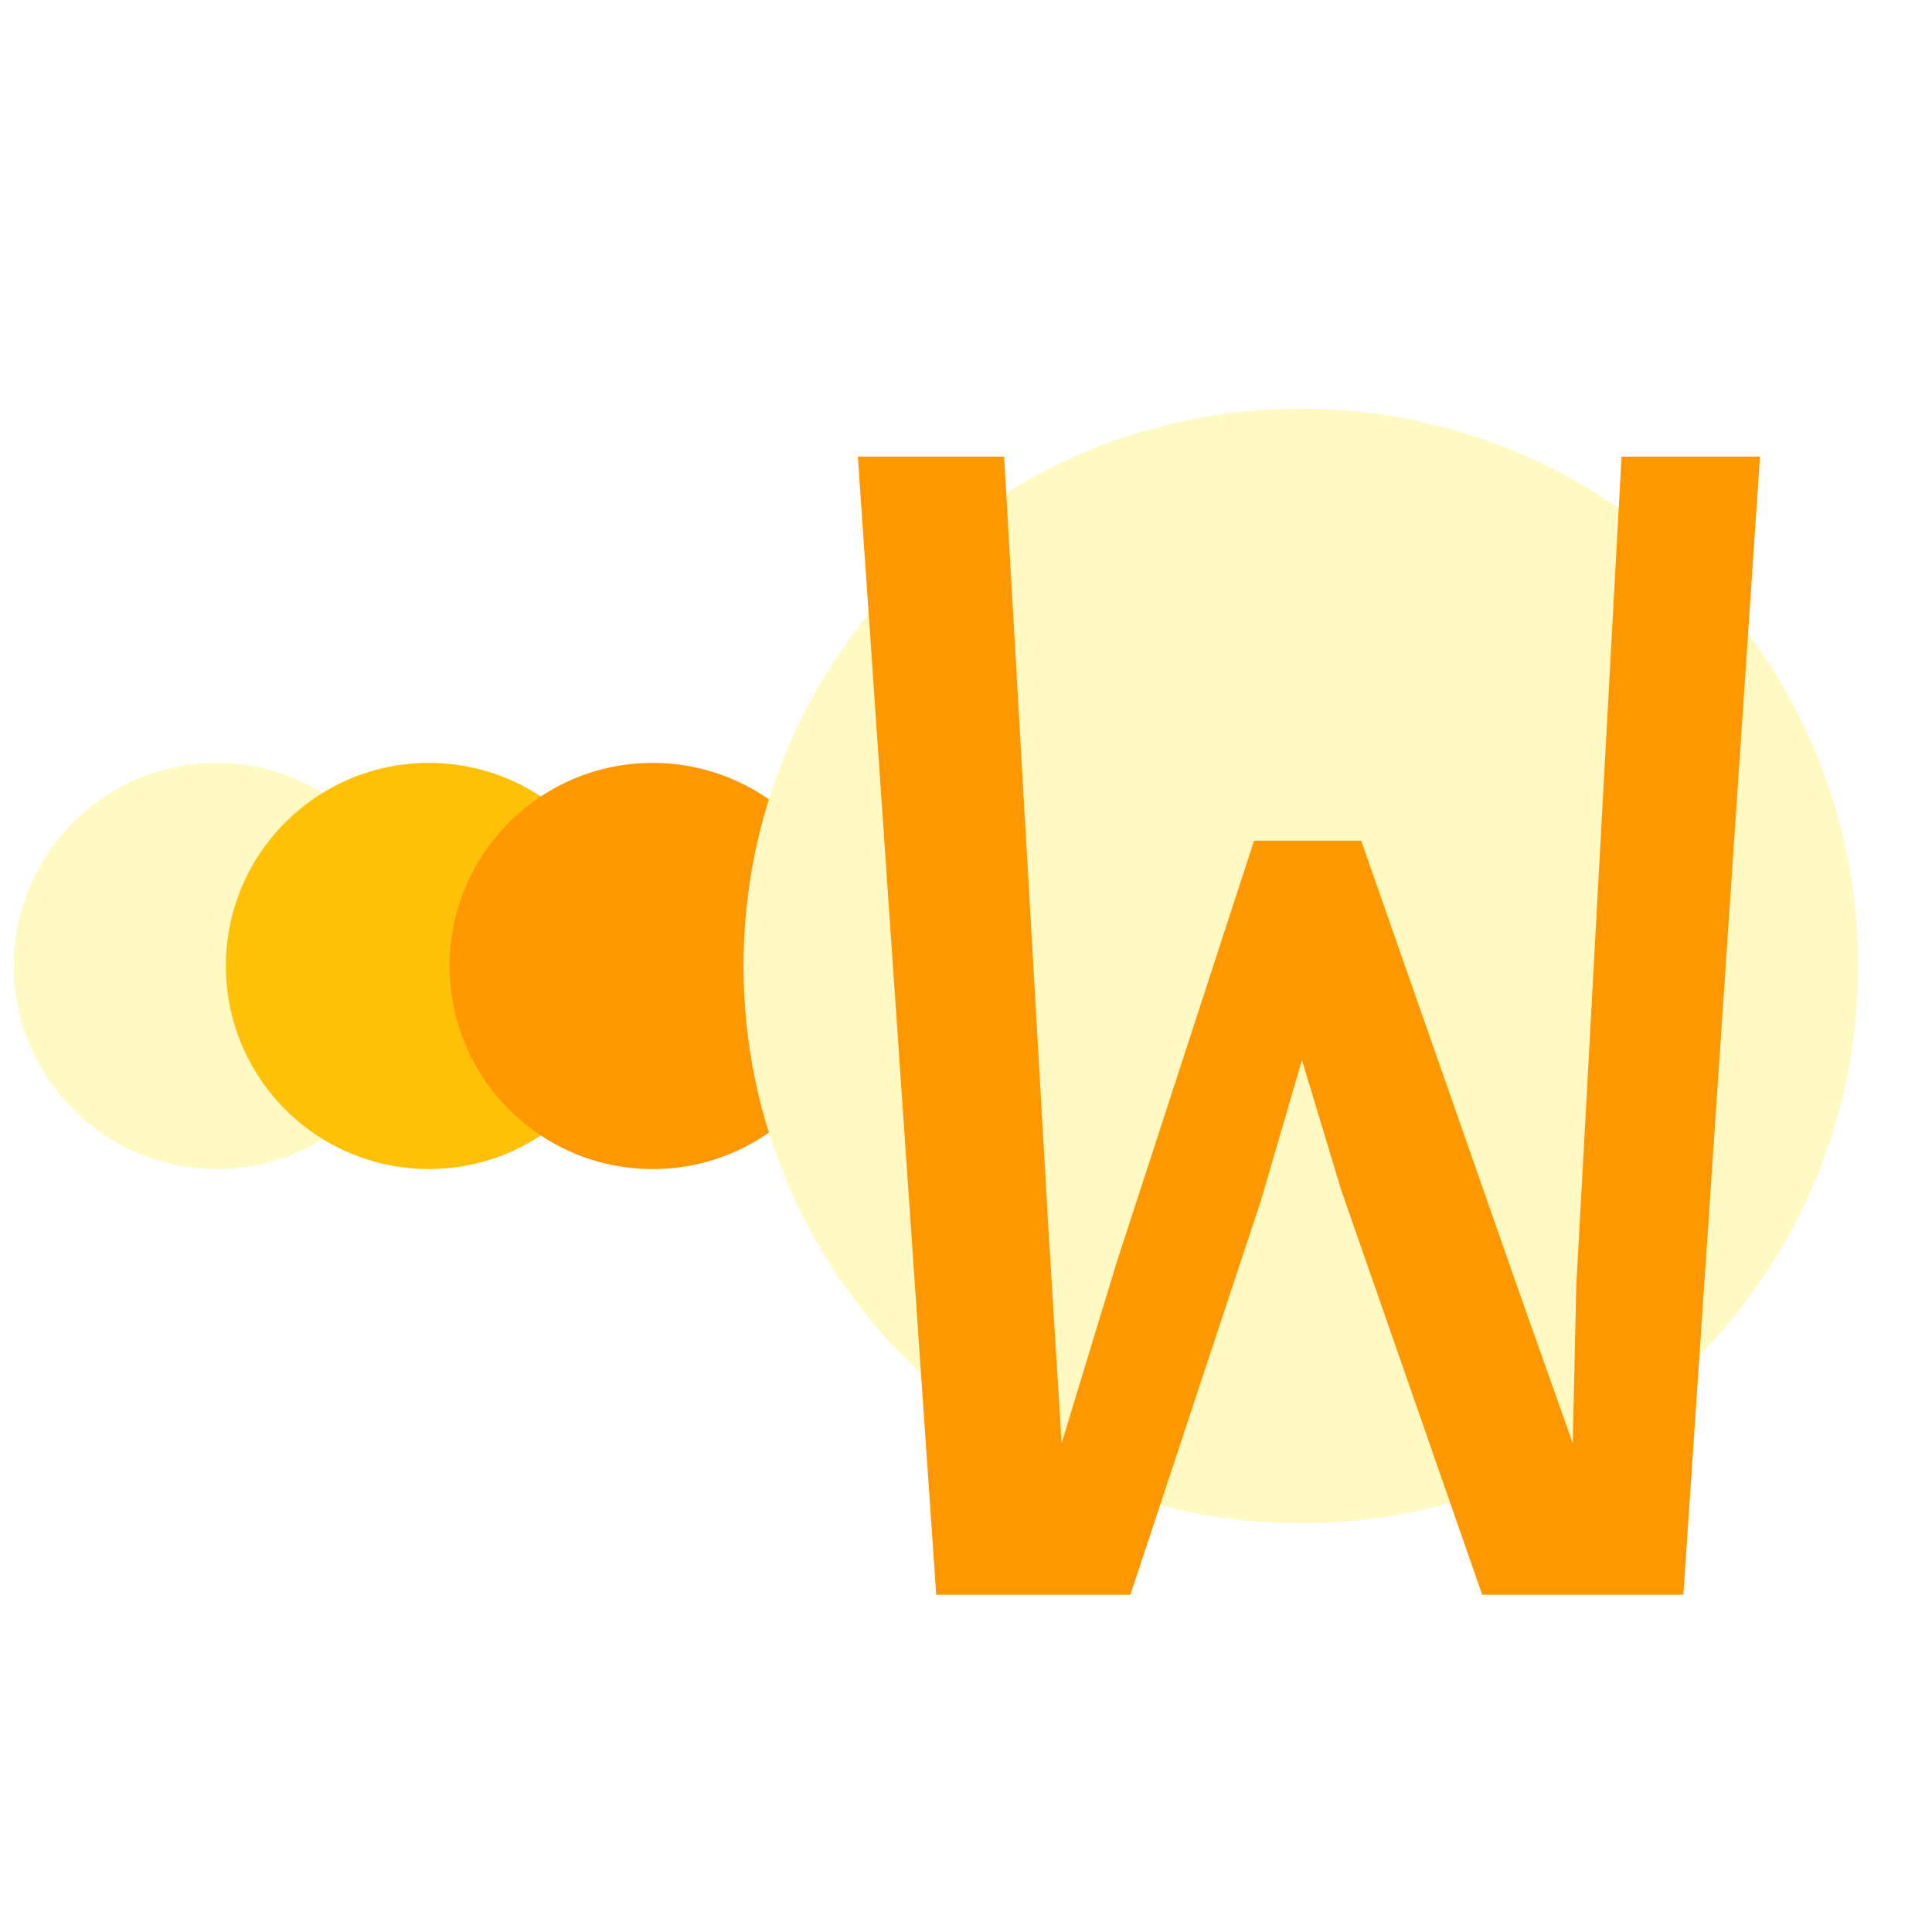
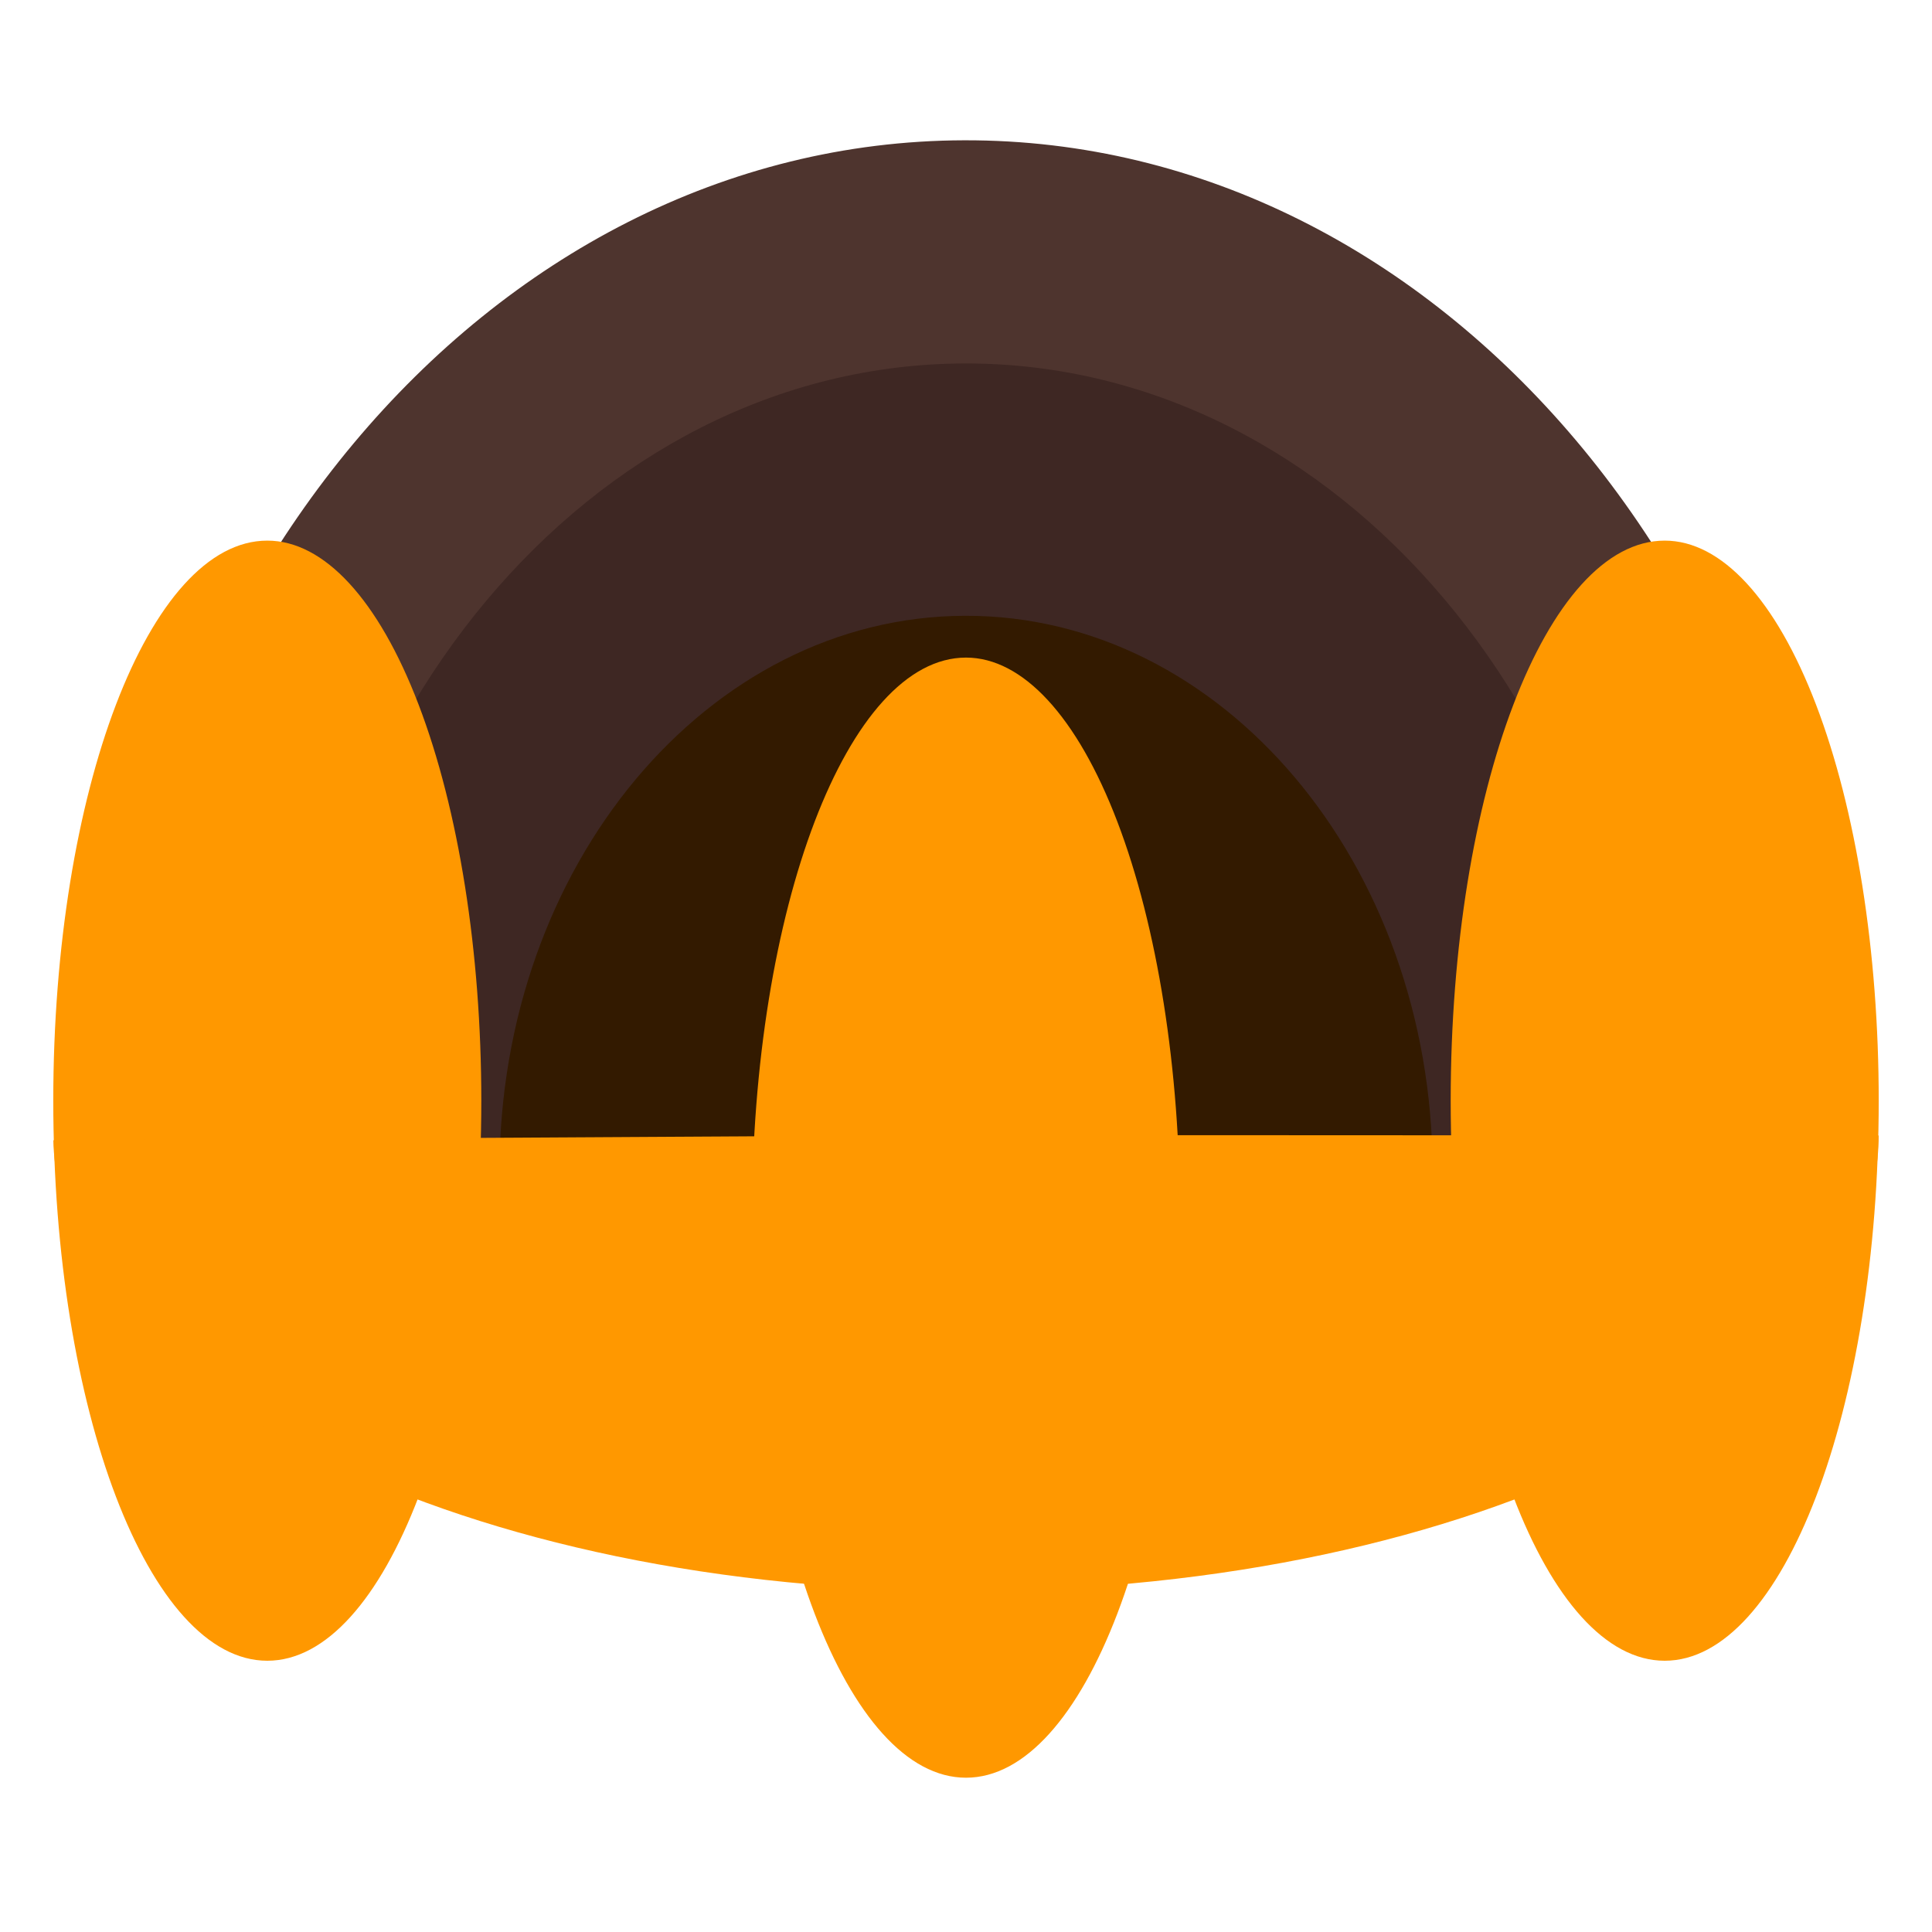
<svg xmlns="http://www.w3.org/2000/svg" version="1.1" viewBox="0.0 0.0 520.0 520.0" fill="none" stroke="none" stroke-linecap="square" stroke-miterlimit="10">
  <clipPath id="p.0">
    <path d="m0 0l520.0 0l0 520.0l-520.0 0l0 -520.0z" clip-rule="nonzero" />
  </clipPath>
  <g clip-path="url(#p.0)">
-     <path fill="#ff9800" fill-opacity="0.0" d="m0 0l520.0 0l0 520.0l-520.0 0z" fill-rule="evenodd" />
-     <path fill="#fff9c4" d="m3.698 259.99l0 0c0 -30.189 24.473 -54.661 54.661 -54.661l0 0c14.497 0 28.4 5.759 38.651 16.01c10.251 10.251 16.01 24.154 16.01 38.651l0 0c0 30.189 -24.473 54.661 -54.661 54.661l0 0c-30.189 0 -54.661 -24.473 -54.661 -54.661z" fill-rule="evenodd" />
-     <path fill="#ffc107" d="m60.795 259.99l0 0c0 -30.189 24.473 -54.661 54.661 -54.661l0 0c14.497 0 28.4 5.759 38.651 16.01c10.251 10.251 16.01 24.154 16.01 38.651l0 0c0 30.189 -24.473 54.661 -54.661 54.661l0 0c-30.189 0 -54.661 -24.473 -54.661 -54.661z" fill-rule="evenodd" />
-     <path fill="#ff9800" d="m121.021 259.995l0 0c0 -30.189 24.473 -54.661 54.661 -54.661l0 0c14.497 0 28.4 5.759 38.651 16.01c10.251 10.251 16.01 24.154 16.01 38.651l0 0c0 30.189 -24.473 54.661 -54.661 54.661l0 0c-30.189 0 -54.661 -24.473 -54.661 -54.661z" fill-rule="evenodd" />
-     <path fill="#fff9c4" d="m200.123 259.99l0 0c0 -82.843 67.157 -150.0 150.0 -150.0l0 0c39.782 0 77.936 15.804 106.066 43.934c28.13 28.13 43.934 66.284 43.934 106.066l0 0c0 82.843 -67.157 150.0 -150.0 150.0l0 0c-82.843 0 -150.0 -67.157 -150.0 -150.0z" fill-rule="evenodd" />
-     <path fill="#fff9c4" fill-opacity="0.0" d="m211.346 -40.567l277.575 0l0 601.134l-277.575 0z" fill-rule="evenodd" />
-     <path fill="#ff9800" d="m473.706 122.905l-20.625 306.328l-54.141 0l-37.969 -108.984l-10.547 -34.922l-11.016 37.734l-35.156 106.172l-52.266 0l-21.094 -306.328l39.375 0l11.953 208.359l3.516 57.188l14.766 -48.516l37.031 -113.672l28.828 0l42.656 121.875l14.297 40.312l0.938 -42.188l12.188 -223.359l37.266 0z" fill-rule="nonzero" />
+     <path fill="#4e342e" d="m27.137 315.497l0 0c0.048 -153.167 103.985 -277.398 232.366 -277.737c128.381 -0.339 232.778 123.342 233.395 276.507l-232.879 1.335z" fill-rule="evenodd" />
+     <path fill="#3e2723" d="m77.506 315.493l0 0c0.038 -120.039 81.491 -217.4 182.1 -217.666c100.609 -0.266 182.423 96.664 182.906 216.702l-182.502 1.046z" fill-rule="evenodd" />
+     <path fill="#331a00" d="m134.426 315.528l0 0c0.026 -82.604 56.078 -149.603 125.313 -149.786c69.235 -0.183 125.535 66.519 125.867 149.122l-125.589 0.72z" fill-rule="evenodd" />
+     <path fill="#ff9800" d="m202.396 327.732l0 0c0 -83.252 25.789 -150.742 57.602 -150.742l0 0c15.277 0 29.928 15.882 40.731 44.151c10.803 28.27 16.871 66.611 16.871 106.59l0 0c0 83.252 -25.789 150.742 -57.602 150.742l0 0c-31.813 0 -57.602 -67.489 -57.602 -150.742z" fill-rule="evenodd" />
+     <path fill="#ff9800" d="m390.455 296.25l0 0c0 -83.252 25.789 -150.742 57.602 -150.742l0 0c15.277 0 29.928 15.882 40.731 44.151c10.803 28.27 16.871 66.611 16.871 106.59l0 0c0 83.252 -25.789 150.742 -57.602 150.742l0 0c-31.813 0 -57.602 -67.489 -57.602 -150.742z" fill-rule="evenodd" />
+     <path fill="#ff9800" d="m14.34 296.25l0 0c0 -83.252 25.789 -150.742 57.602 -150.742l0 0c15.277 0 29.928 15.882 40.731 44.151c10.803 28.27 16.871 66.611 16.871 106.59l0 0c0 83.252 -25.789 150.742 -57.602 150.742l0 0c-31.813 0 -57.602 -67.489 -57.602 -150.742z" fill-rule="evenodd" />
+     <path fill="#ff9800" d="m505.649 305.617l0 0c-0.121 67.465 -109.279 122.224 -244.354 122.581c-135.076 0.357 -245.387 -53.823 -246.936 -121.284l245.637 -1.408z" fill-rule="evenodd" />
  </g>
</svg>
